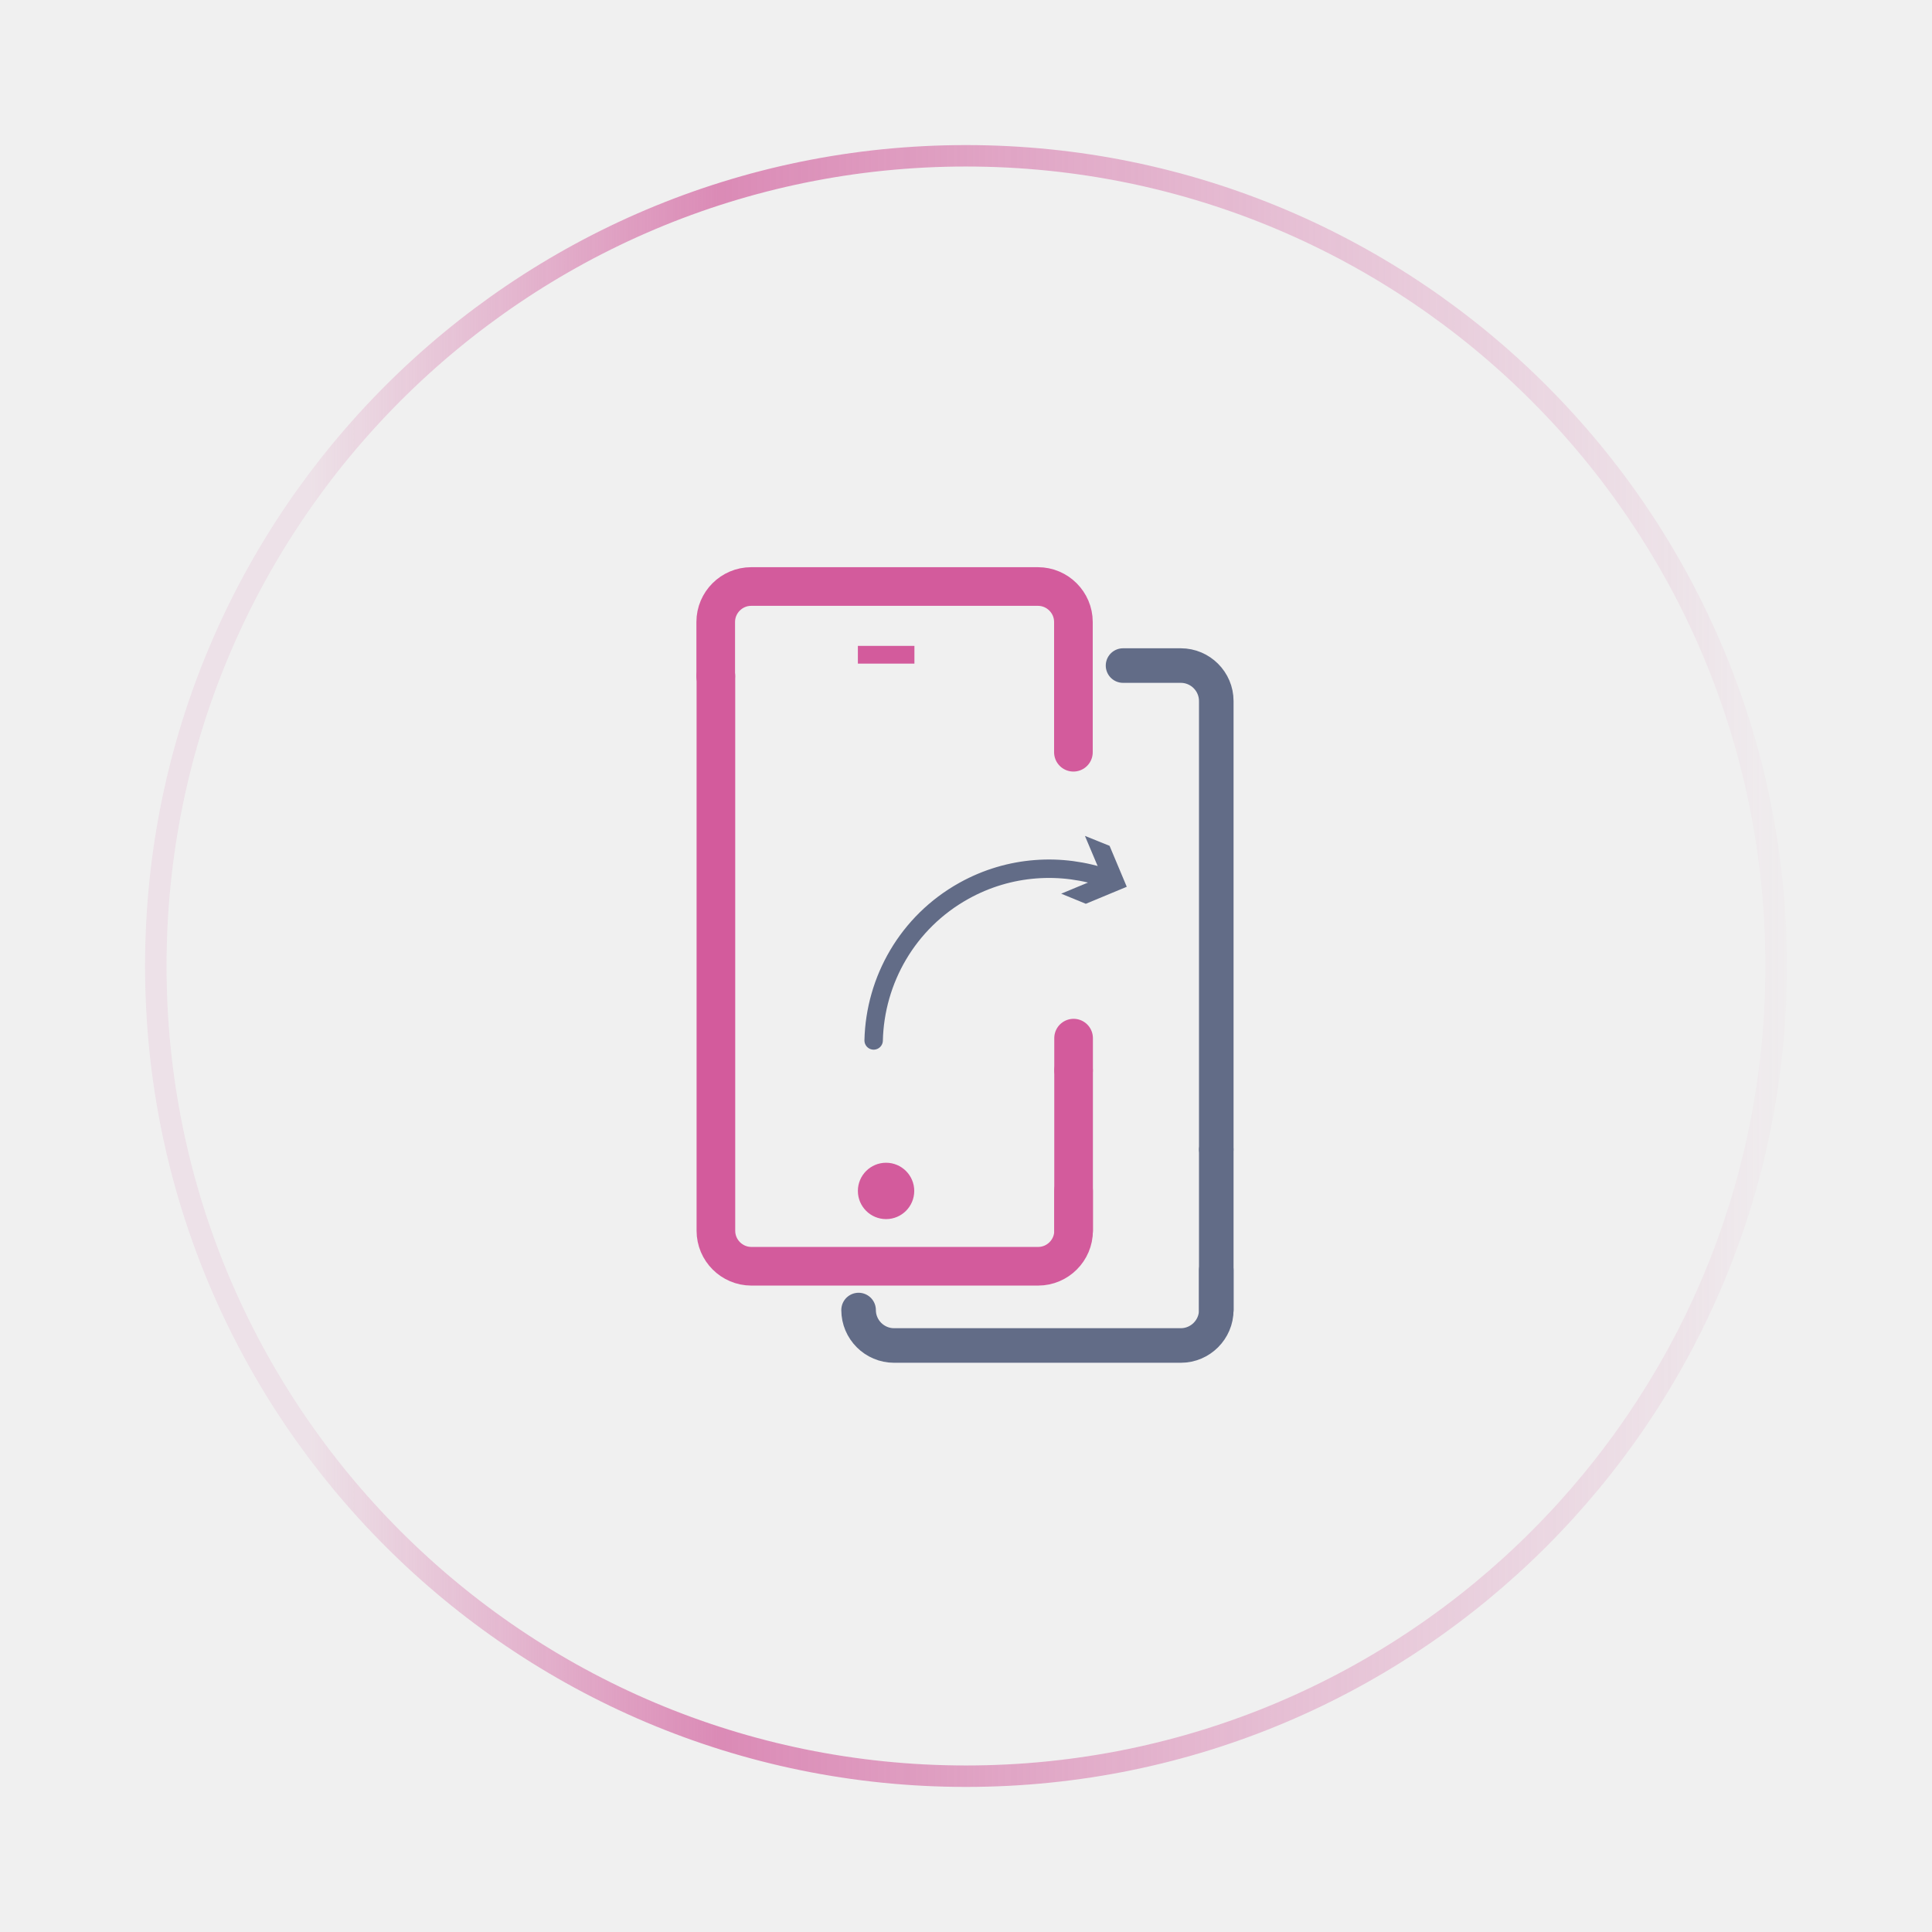
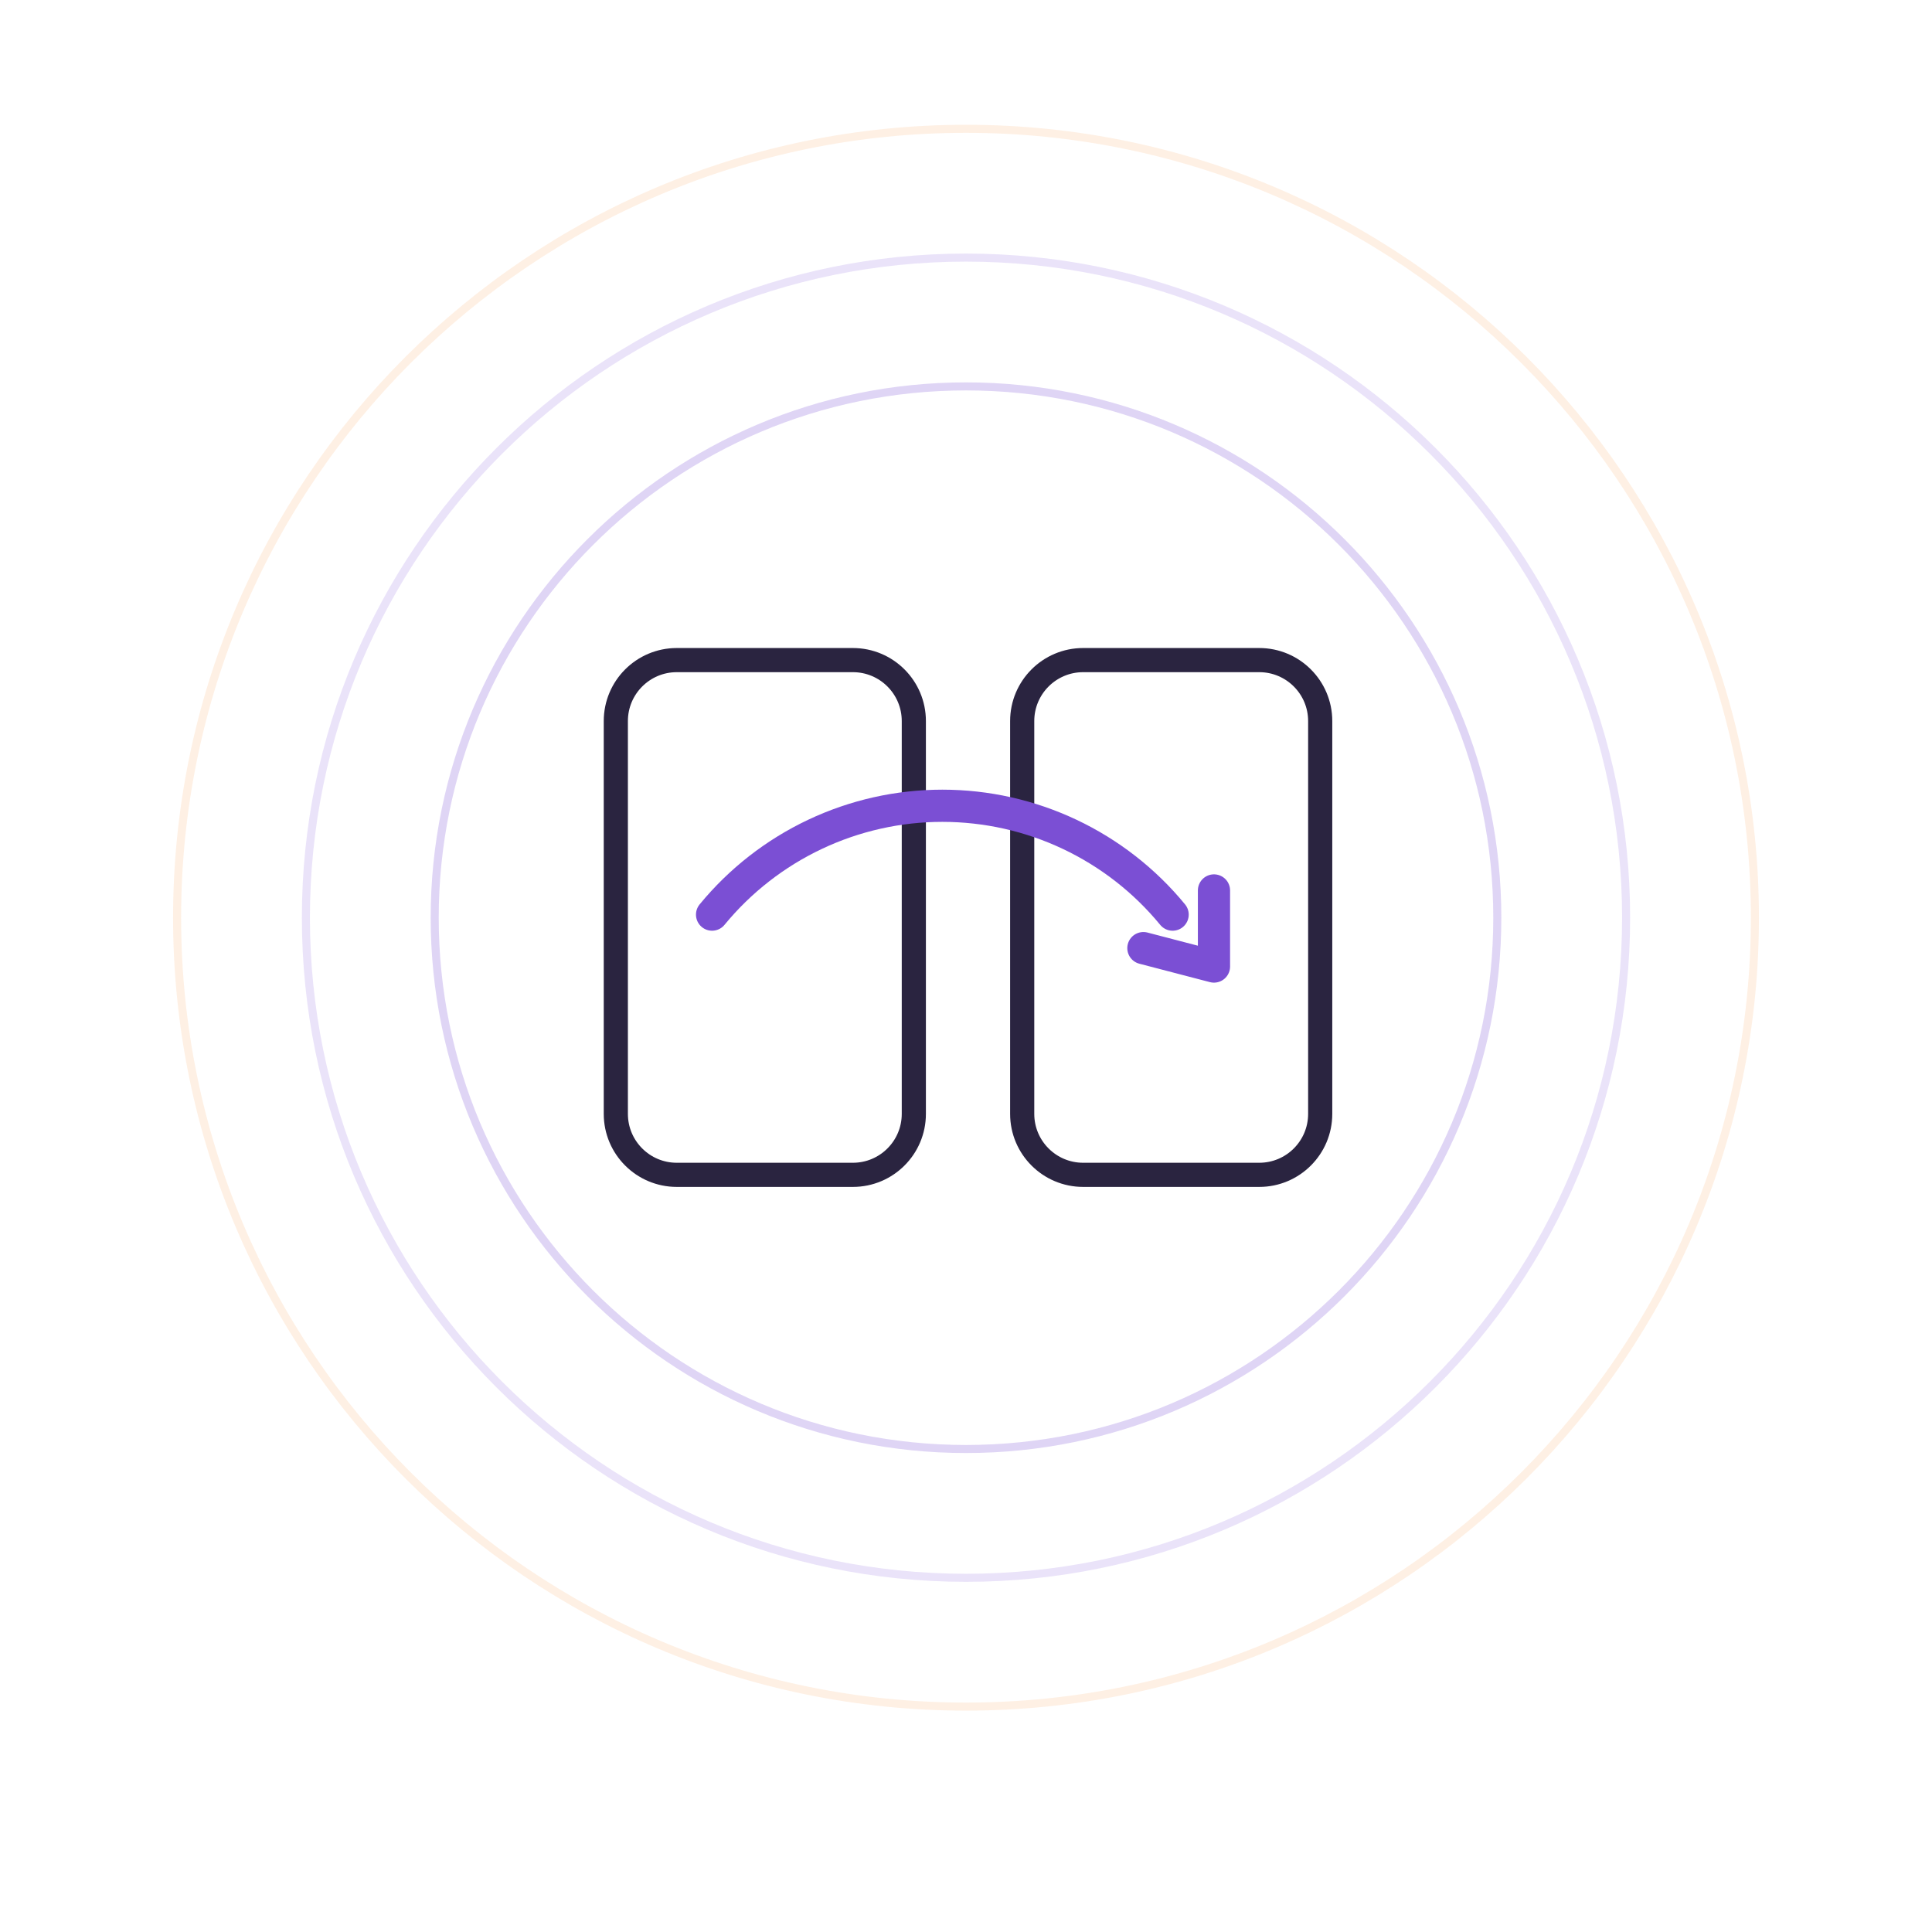
- <svg xmlns="http://www.w3.org/2000/svg" id="Layer_1" viewBox="0 0 109 109">
+ <svg xmlns="http://www.w3.org/2000/svg" width="480" height="480" viewBox="0 0 480 480" fill="none">
+   <g clip-path="url(#clip0_585_1960)">
+     <path d="M480 0H0V480H480V0Z" fill="white" />
+     <path d="M211.894 164H168.144C159.78 164 153 170.78 153 179.144V276.74C153 285.104 159.78 291.885 168.144 291.885H211.894C220.258 291.885 227.038 285.104 227.038 276.74V179.144C227.038 170.78 220.258 164 211.894 164Z" stroke="#2A2440" stroke-width="6" stroke-linecap="round" stroke-linejoin="round" />
+     <path d="M312.856 164H269.106C260.742 164 253.961 170.78 253.961 179.144V276.74C253.961 285.104 260.742 291.885 269.106 291.885H312.856C321.22 291.885 328 285.104 328 276.74V179.144C328 170.78 321.22 164 312.856 164Z" stroke="#2A2440" stroke-width="6" stroke-linecap="round" stroke-linejoin="round" />
+     <path d="M176.912 227.234C183.857 218.778 192.59 211.968 202.483 207.292C212.375 202.615 223.181 200.19 234.123 200.19C245.065 200.19 255.871 202.615 265.764 207.292C275.657 211.968 284.39 218.778 291.335 227.234" stroke="#7B4FD4" stroke-width="8" stroke-linecap="round" stroke-linejoin="round" />
+     <path d="M301.609 221.228L301.609 240.135L284.073 235.559" stroke="#7B4FD4" stroke-width="8" stroke-linecap="round" stroke-linejoin="round" />
+     <path d="M240 424C348.248 424 436 336.248 436 228C436 119.752 348.248 32 240 32C131.752 32 44 119.752 44 228C44 336.248 131.752 424 240 424Z" stroke="#FBB87A" stroke-opacity="0.2" stroke-width="2" stroke-linecap="round" />
+     <path d="M240 392C330.575 392 404 318.575 404 228C404 137.425 330.575 64 240 64C149.425 64 76 137.425 76 228C76 318.575 149.425 392 240 392Z" stroke="#7B4FD4" stroke-opacity="0.16" stroke-width="2" stroke-linecap="round" />
+     <path d="M240 360C312.902 360 372 300.902 372 228C372 155.098 312.902 96 240 96C167.098 96 108 155.098 108 228C108 300.902 167.098 360 240 360Z" stroke="#7B4FD4" stroke-opacity="0.24" stroke-width="2" stroke-linecap="round" />
+   </g>
  <defs>
-     <linearGradient id="Namnlös_övertoning_3" x1="8.18" y1="54.5" x2="100.82" y2="54.5" gradientUnits="userSpaceOnUse">
-       <stop offset=".1" stop-color="#d15b9b" stop-opacity=".1" />
-       <stop offset=".35" stop-color="#d15b9b" stop-opacity=".68" />
-       <stop offset="1" stop-color="#d15b9b" stop-opacity=".02" />
-     </linearGradient>
+     <clipPath id="clip0_585_1960">
+       <rect width="480" height="480" fill="white" />
+     </clipPath>
  </defs>
-   <circle cx="49.99" cy="67.19" r="1.59" fill="#d35b9c" />
-   <line x1="48.4" y1="36.94" x2="51.59" y2="36.94" fill="none" stroke="#d35b9c" stroke-miterlimit="10" />
-   <line x1="60.57" y1="60.42" x2="60.57" y2="69.44" fill="none" stroke="#d35b9c" stroke-linecap="round" stroke-miterlimit="10" stroke-width="2.18" />
-   <line x1="60.57" y1="58.57" x2="60.57" y2="60.35" fill="none" stroke="#d35b9c" stroke-linecap="round" stroke-miterlimit="10" stroke-width="2.18" />
-   <path d="M40.38,38.16v-3.07c0-1.1.9-2,2-2h16.18c1.1,0,2,.9,2,2v7.35" fill="none" stroke="#d35b9c" stroke-linecap="round" stroke-miterlimit="10" stroke-width="2.18" />
-   <path d="M60.57,67.19v2.25c0,1.1-.9,2-2,2h-16.18c-1.1,0-2-.9-2-2v-31.29" fill="none" stroke="#d35b9c" stroke-linecap="round" stroke-miterlimit="10" stroke-width="2.18" />
-   <line x1="68.62" y1="64.89" x2="68.62" y2="73.91" fill="none" stroke="#626c87" stroke-linecap="round" stroke-linejoin="round" stroke-width="1.95" />
-   <path d="M63.36,37.55h3.26c1.1,0,2,.9,2,2v25.27" fill="none" stroke="#626c87" stroke-linecap="round" stroke-linejoin="round" stroke-width="1.95" />
-   <path d="M68.62,71.66v2.25c0,1.1-.9,2-2,2h-16.18c-1.1,0-2-.9-2-2" fill="none" stroke="#626c87" stroke-linecap="round" stroke-linejoin="round" stroke-width="1.95" />
-   <path d="M49.29,58.7c.08-3.4,1.91-6.67,5.09-8.44,2.57-1.43,5.51-1.59,8.09-.69" fill="none" stroke="#626c87" stroke-linecap="round" stroke-linejoin="round" stroke-width="1.04" />
-   <polygon points="59.87 50.42 62.18 49.46 61.21 47.16 62.6 47.72 63.57 50.03 61.26 50.99 59.87 50.42" fill="#626c87" />
-   <circle cx="54.5" cy="54.5" r="45.71" fill="none" stroke="url(#Namnlös_övertoning_3)" stroke-linecap="round" stroke-linejoin="round" stroke-width="1.21" />
</svg>
